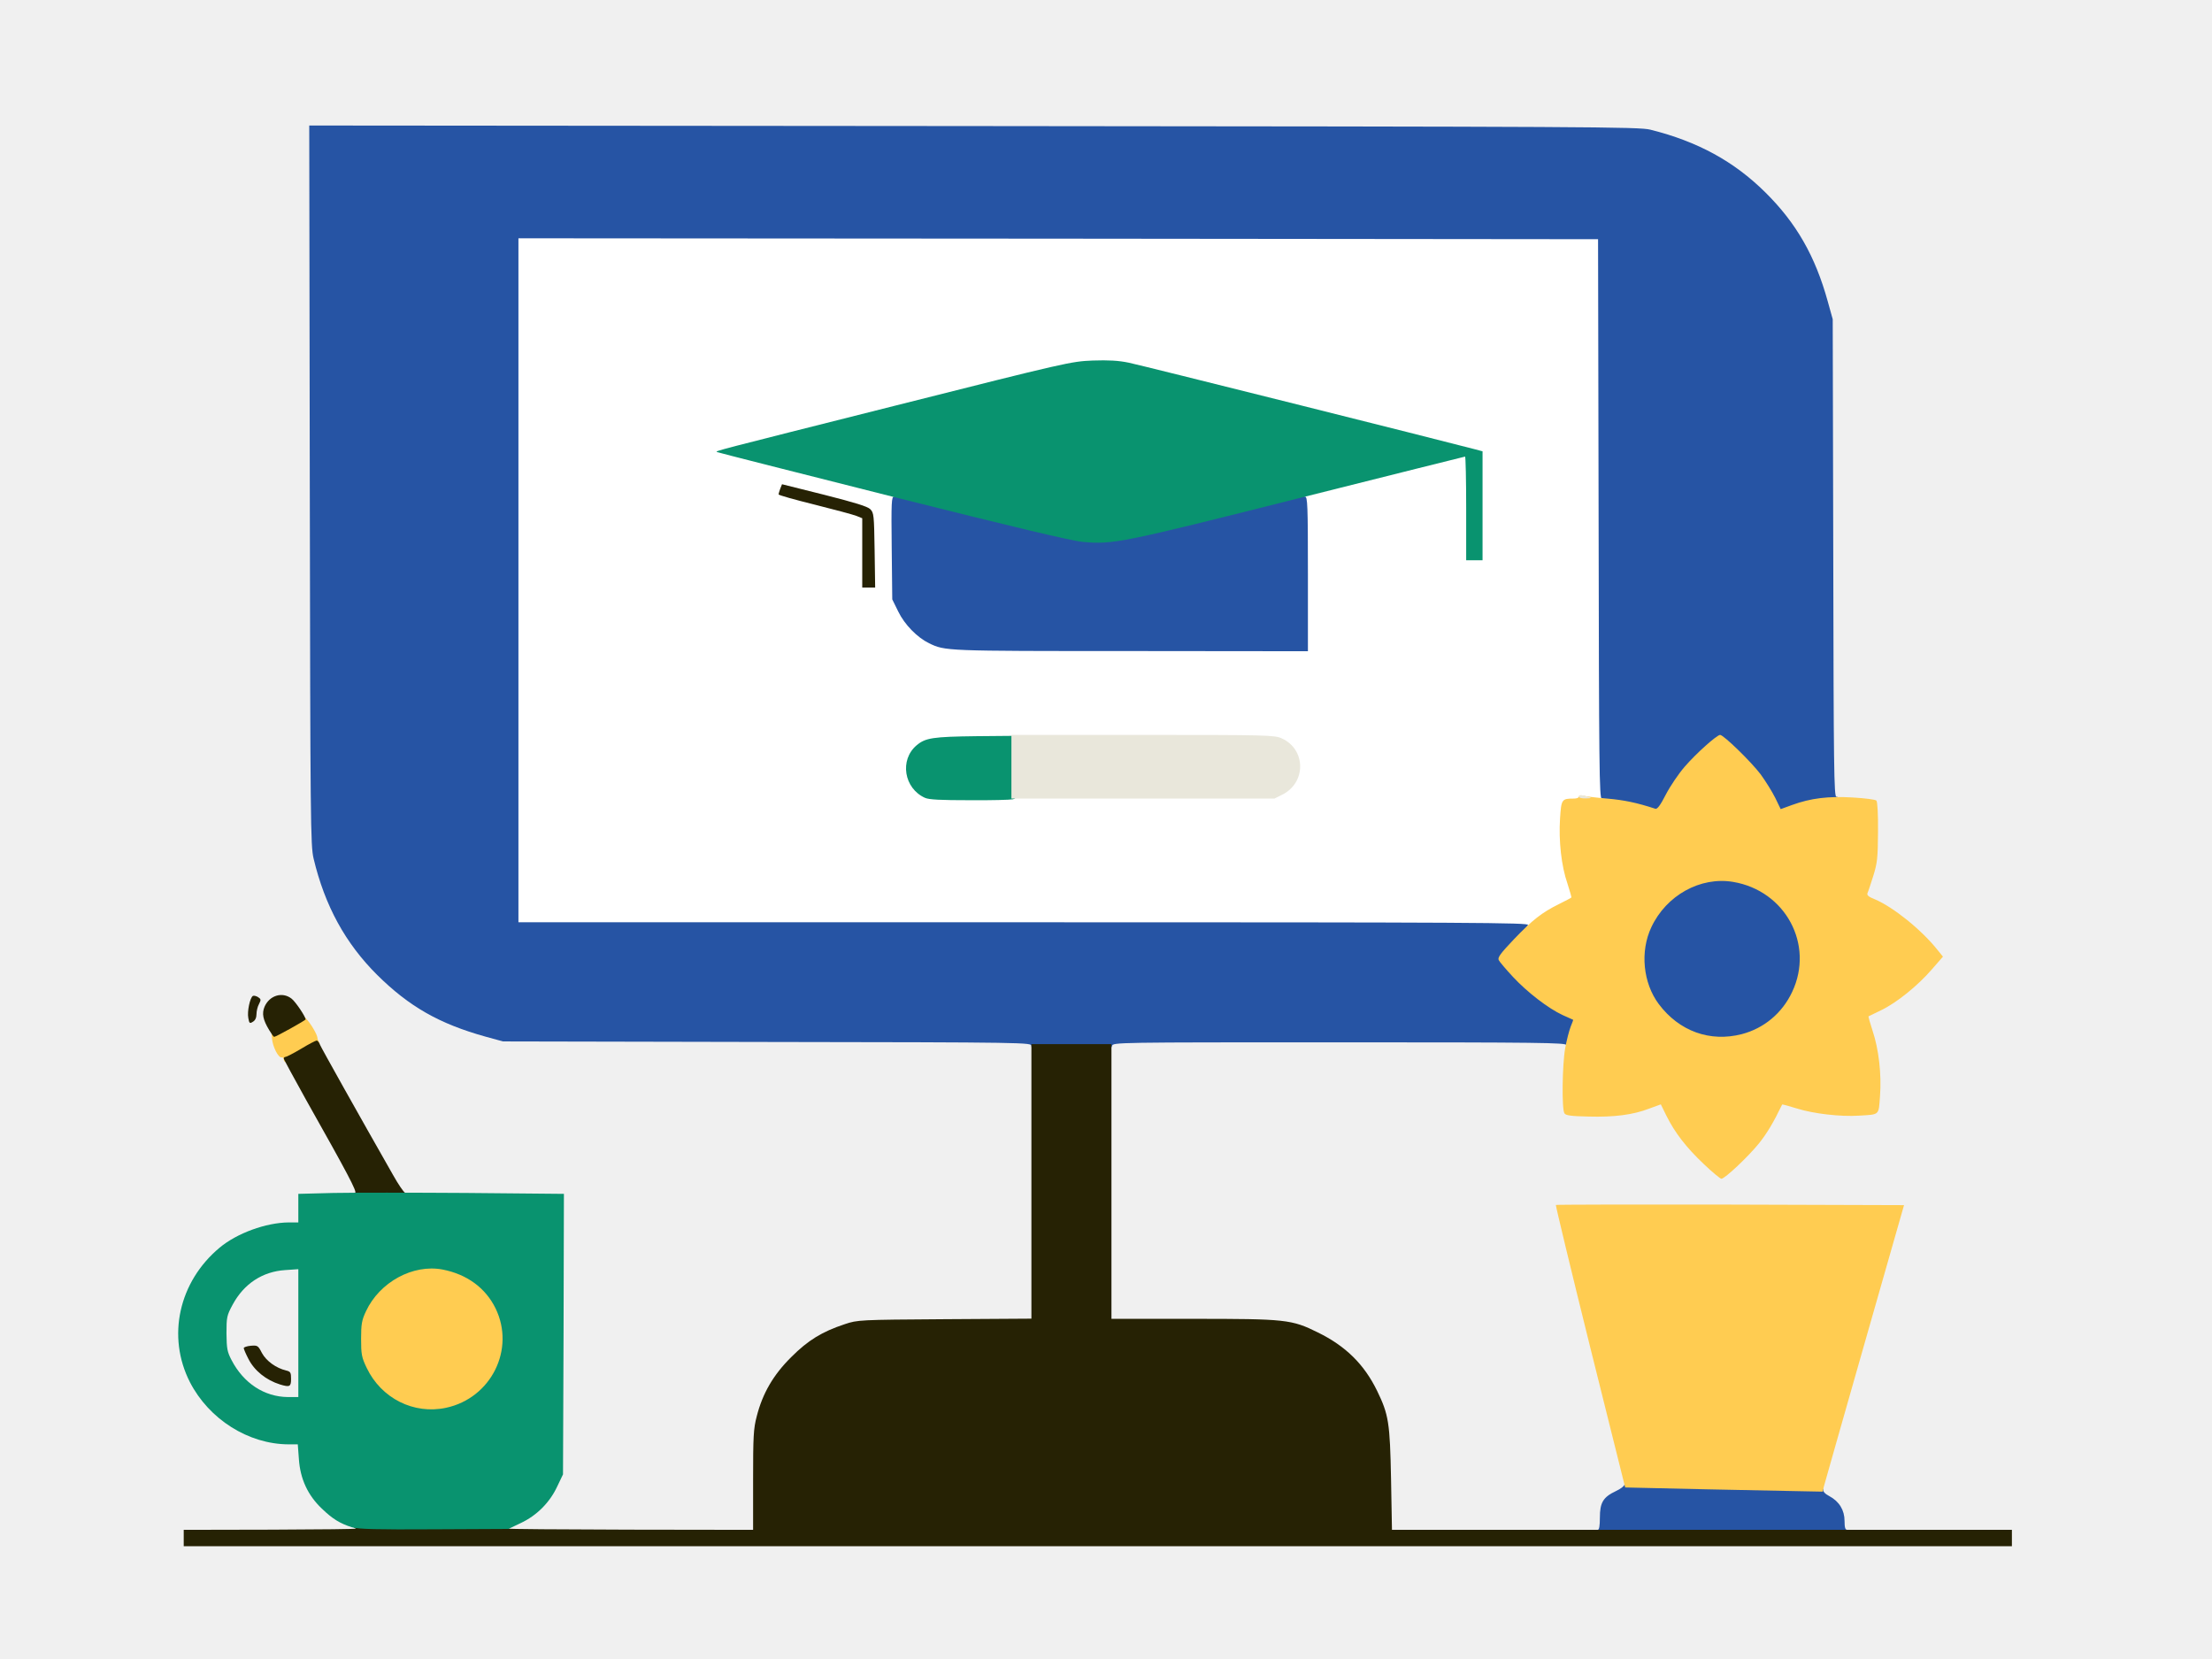
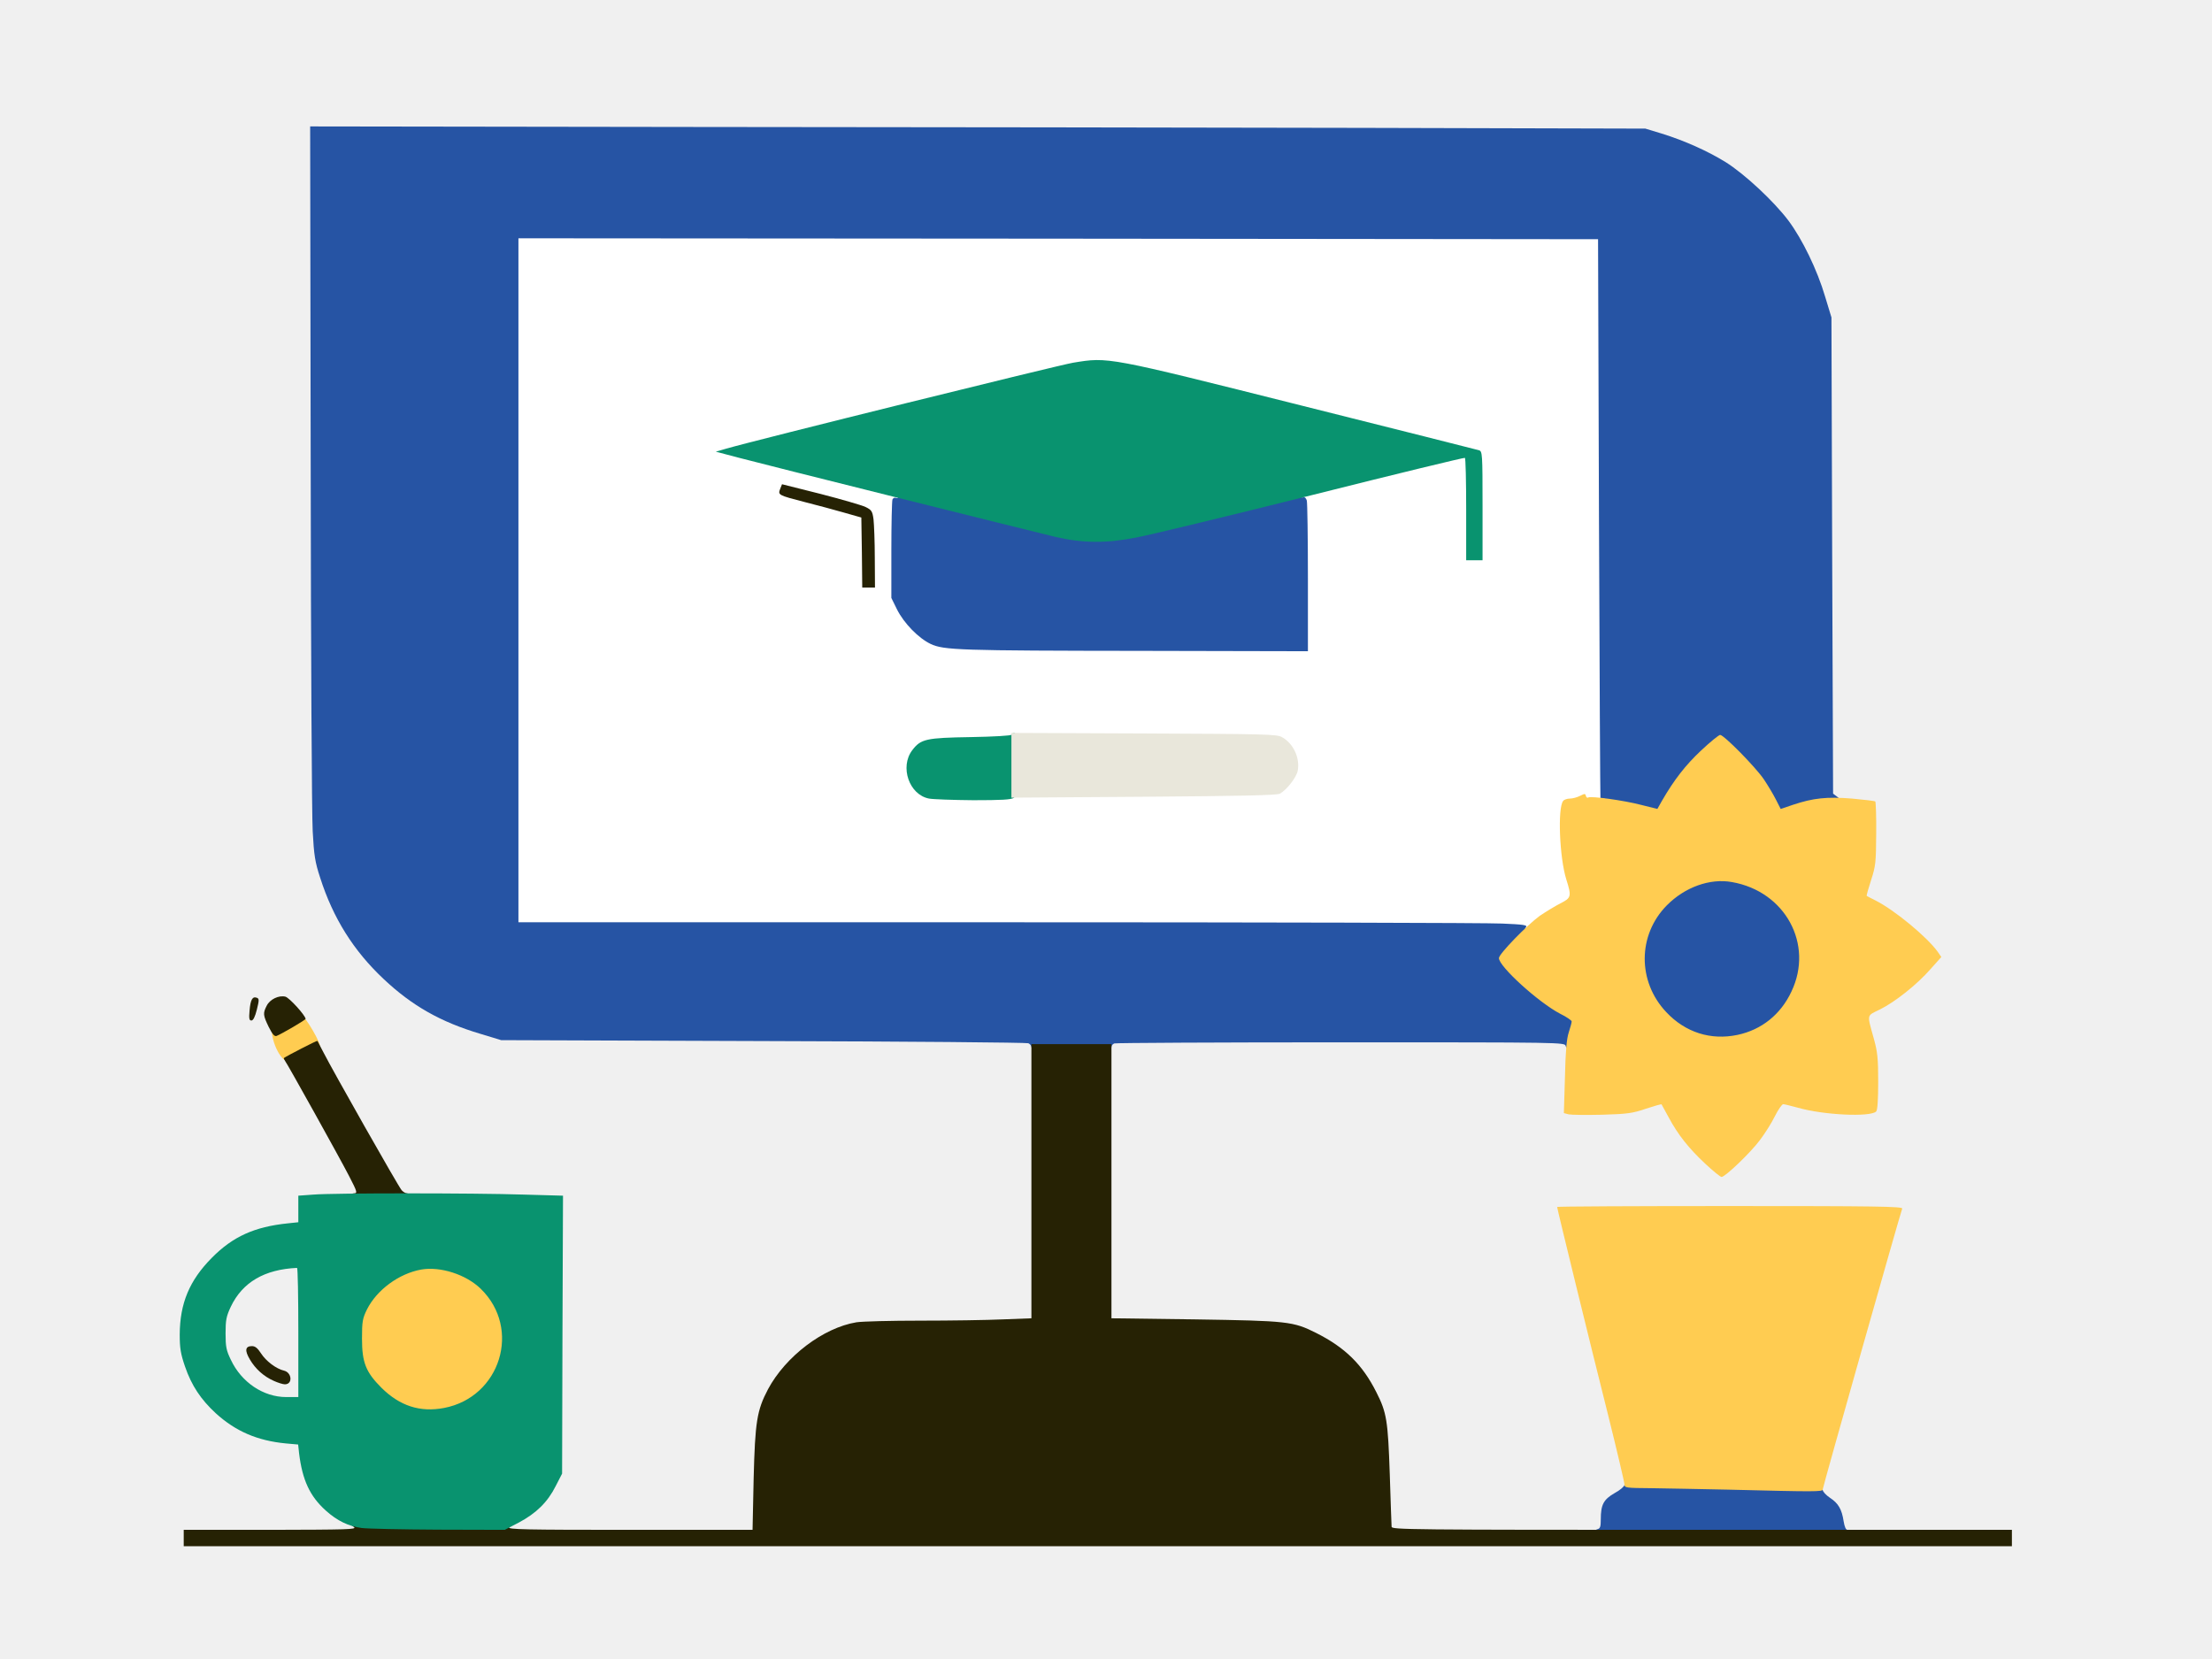
<svg xmlns="http://www.w3.org/2000/svg" viewBox="0 0 12160 9120">
  <g fill="#2654A4" style="transform:none">
-     <path d="M8770 8425c0-8 6-15 13-15 8 0 12-20 12-67 0-83 18-113 88-146 26-12 47-28 47-36 0-12 58-13 393-7 592 10 705 15 700 35-2 10 9 23 34 36 54 29 83 77 83 136 0 37 4 49 15 49 8 0 15 7 15 15 0 13-84 15-700 15s-700-2-700-15zM5670 5750c0-19-13-20-1452-22l-1453-3-95-26c-255-71-420-165-596-339-175-174-288-380-350-640-17-71-18-192-21-2053l-3-1977 3652 3c3408 3 3658 4 3721 20 260 65 459 174 631 344 171 169 275 351 344 601l27 97 3 1313c2 1148 4 1312 17 1312 8 0 15 6 15 13 0 9-27 18-81 26-45 7-112 23-149 37-104 37-114 35-149-36-16-33-44-81-62-106-37-55-151-177-190-205l-27-19-49 41c-82 70-169 179-215 266l-43 84-45-4c-25-3-76-14-115-26-38-12-105-24-147-28l-78-6-2-1536-3-1536-2938-3-2937-2v3700h5560v33c0 27-12 45-75 107-41 41-75 80-75 87 0 21 121 144 201 203 41 30 101 67 132 80 67 29 70 43 35 146-21 58-48 86-48 49 0-13-145-15-1246-15-1237 0-1246 0-1251 20-5 19-14 20-224 20-211 0-219-1-219-20z" />
-     <path d="M9324 5715c-137-37-254-150-295-286-18-58-20-89-17-182 3-101 6-119 35-180 77-162 231-257 418-257 242 0 422 151 456 382 36 248-95 466-316 523-72 18-212 19-281 0zM5160 3596c-115-31-202-102-252-204l-33-67-3-312-3-313h37c20 0 251 55 513 122l476 123 145-1h145l482-122c266-67 499-122 518-122h35v910l-1007-1c-769 0-1019-3-1053-13z" />
+     <path d="M8760 8426c0-7 9-16 20-19 17-4 20-14 20-55 0-80 15-109 76-144 30-16 54-37 54-45 0-14 38-15 353-9 642 12 737 16 737 36 0 10 18 29 40 44 46 30 65 63 75 129 5 30 12 47 21 47 8 0 14 7 14 15 0 13-85 15-705 15-594 0-705-2-705-14zM5670 5756c0-8-8-17-17-21-10-4-666-10-1458-12l-1440-5-115-35c-218-65-375-154-531-301-166-156-278-335-349-557-28-85-34-123-41-255-5-85-10-992-11-2015l-3-1860 2120 3c1166 1 2818 3 3670 5l1550 4 89 27c126 39 253 96 352 157 105 66 263 213 345 321 77 103 159 272 202 418l35 115 4 1309 5 1309 24 18c13 10 22 20 19 22s-40 9-83 16c-44 6-112 22-153 36-109 37-119 35-150-27-55-108-161-242-244-308l-39-31-82 78c-77 73-139 154-203 266-32 56-37 57-171 22-52-13-124-27-160-31s-66-7-67-8c-1 0-5-692-8-1536l-5-1535-2938-3-2937-2v3700h2633c1447 0 2696 3 2775 7l142 6v30c0 24-15 46-70 103-38 39-70 77-70 84 0 18 148 161 220 212 36 25 86 56 113 69 44 21 47 26 47 61 0 52-30 158-45 158-7 0-15-9-18-20-5-20-14-20-1235-20-677 0-1237 3-1246 6s-16 12-16 20c0 12-39 14-220 14s-220-2-220-14z" />
+     <path d="M9336 5719c-113-27-233-129-289-246-31-65-32-73-32-193 0-107 3-134 23-187 32-84 103-167 181-214 77-47 113-58 206-66 222-18 423 112 480 311 13 44 16 86 13 170-3 103-6 116-39 187-60 126-165 210-297 238-62 13-190 13-246 0zM5240 3600c-78-5-117-13-154-30-67-32-147-114-185-190l-31-63v-293c0-161 3-299 6-308s17-16 29-16c13 0 205 44 427 99 584 143 586 143 669 148 100 7 234-19 747-147 222-55 416-100 432-100 20 0 29 6 34 23 3 12 6 217 6 455v432l-937-2c-516 0-985-4-1043-8z" />
  </g>
-   <path fill="#FFF" d="M8400 5085c11-13-298-15-2769-15H2850V1310l2968 2 2967 3 3 1538c2 1357 4 1537 17 1537 8 0 15 7 15 15 0 12-15 15-77 14-129-1-130-1-136 89-7 102 9 230 39 318 13 39 24 86 24 105 0 33-4 37-52 59-28 13-80 43-115 67-62 42-131 61-103 28zm-1403-736c47-15 83-47 104-93 16-36 16-43 3-75-21-50-50-78-101-97-40-16-117-17-941-12-806 5-901 8-937 22-81 34-126 104-105 162 15 38 58 83 94 99 36 15 1831 9 1883-6zm193-1194c0-380-2-425-16-425-9 0-14-7-12-17 3-15 83-38 423-124 403-102 418-107 380-117-131-36-1724-435-1789-448-156-32-170-29-1161 220-495 125-908 230-919 234-12 5 125 43 405 113 336 84 425 109 427 122 2 10-3 17-13 17-14 0-16 28-13 283l3 282 33 67c35 72 104 142 169 174 90 43 85 43 1106 43l977 1v-425zm-2413-208c-1-45-3-5-3 88 0 94 2 130 3 82 2-48 2-125 0-170zm3343-166c0-230-2-270-15-275s-15 29-15 269c0 238 2 275 15 275s15-37 15-269z" style="transform:none" />
+   <path d="M8389 5097c9-12-14-15-132-20-78-4-1327-7-2774-7H2850V1310l2968 2 2967 3 5 1535c3 844 7 1536 8 1538 1 1 9 2 17 2s15 7 15 15c0 12-18 15-99 15-67 0-102 4-109 13-27 33-16 261 18 370 11 34 20 86 20 114v53l-52 26c-29 15-81 46-115 70-36 26-73 44-89 44-21 0-24-3-15-13zm-2854-737c4-7 255-10 721-10 794 0 740 5 807-69 27-30 37-50 37-75 0-42-34-94-80-120-34-21-50-21-732-24-444-2-698 0-698 6s-89 12-222 14c-193 3-228 6-261 22-41 20-83 69-88 101-9 65 50 142 118 155 59 12 391 12 398 0zm1655-1182c0-222-3-413-6-426-4-14-12-21-20-18-9 3-14-2-14-14s9-22 23-25c12-3 206-52 431-109l409-103-124-31c-720-185-1738-434-1790-438-44-5-102-1-170 11-87 14-1783 433-1829 451-20 8-21 8 400 114 195 50 374 95 398 101 31 9 42 16 42 31 0 13-5 18-14 15-8-3-17 1-20 9-3 9-6 134-6 278v263l31 63c38 76 118 158 185 190 73 34 154 37 1167 38l907 2v-402zm-2413-190c-1-40-3-8-3 72s2 112 3 73c2-40 2-106 0-145zm3343-207c0-230-2-270-15-275s-15 29-15 269c0 238 2 275 15 275s15-37 15-269z" fill="#FFF" style="transform:none" />
  <g fill="#FFCC51" style="transform:none">
-     <path d="m9374 8187-440-10-193-774c-106-427-190-777-188-779s433-3 959-2l955 3-217 760c-119 418-220 772-224 788l-6 27-103-2c-56-1-300-6-543-11zM2260 7769c-113-22-221-108-274-219-30-62-31-71-31-190 0-115 2-130 27-182 86-183 291-274 506-223 84 20 136 48 191 104 91 90 132 227 112 371-24 173-143 303-309 339-61 13-157 13-222 0zM9365 6398c-95-90-158-171-205-266l-30-61-63 23c-90 35-196 48-335 44-96-2-125-6-132-18-15-23-12-265 4-356 8-45 22-98 30-119 9-21 15-39 14-39-2-1-28-13-58-26-78-36-194-125-273-210-38-41-73-82-78-92-7-14 8-35 82-113 103-108 156-149 249-195 36-18 67-34 68-36 2-1-8-35-21-76-34-97-49-237-41-359 7-106 9-109 77-109 15 0 27-5 27-11 0-7 9-9 23-5 12 4 72 11 132 16 92 8 161 22 265 56 11 3 28-20 58-79 24-46 70-114 103-152 62-72 177-175 195-175 19 0 171 148 223 217 27 37 63 95 80 129l30 62 63-23c102-37 198-49 333-41 66 4 124 11 130 17s10 75 9 172c-1 144-4 171-26 242-14 44-28 87-32 95-4 11 6 20 39 33 101 42 258 168 346 279l30 37-62 71c-77 89-193 183-279 224-36 17-67 32-68 33-2 1 8 36 22 79 34 101 50 240 41 359-8 108 0 101-115 108-101 7-252-11-341-39-44-14-82-24-82-22-49 101-82 156-127 213-60 74-187 194-207 195-6 0-51-37-98-82zm210-713c122-32 222-115 277-232 123-260-37-557-325-605-180-30-367 74-449 249-63 133-46 307 41 423 112 149 281 210 456 165zM1560 5825c0-8-5-14-11-12-19 4-51-61-54-106l-3-43 83-44 83-44 25 24c25 26 61 87 62 105 0 6 4 16 8 23 12 18 3 27-74 71-73 43-119 52-119 26z" />
+     <path d="M9500 8189c-151-3-341-7-422-8-141-1-148-2-148-21 0-11-40-181-89-378-96-381-281-1138-281-1147 0-3 428-5 951-5 796 0 950 2 946 14-12 31-437 1532-437 1544 0 13-37 13-520 1zM2261 7769c-106-21-228-118-276-221-23-48-25-65-25-189 0-127 2-138 27-190 80-161 274-254 461-220 164 29 277 121 325 265 22 65 23 214 1 286-60 204-274 316-513 269zM9375 6398c-91-85-150-159-201-254-21-38-39-71-40-73-2-2-41 9-86 24-73 25-102 29-240 33-87 2-169 1-184-2l-27-7 6-197c3-141 9-211 21-247 9-27 16-54 16-60 0-5-28-25-63-42-119-62-337-260-337-306 0-23 154-181 224-232 34-23 85-54 114-69 60-30 62-38 32-133-37-119-48-391-17-430 5-7 22-13 37-13s41-7 56-15c26-13 29-13 32 0 2 8 8 13 13 9 15-9 197 16 292 41l88 22 26-46c66-114 128-194 213-274 51-48 99-87 106-87 21 0 196 178 241 245 22 33 52 83 66 111l26 51 68-23c111-37 186-45 324-34 67 6 125 13 128 16s6 83 5 177c-1 159-3 178-28 255-15 46-26 85-24 87 2 1 23 13 48 25 105 53 283 200 342 282l20 29-59 66c-73 84-196 182-280 223-73 36-70 22-32 160 20 72 24 108 24 237 0 100-4 156-11 163-32 32-290 20-432-21-37-10-73-19-79-19-7 0-28 30-47 68-18 37-55 95-81 129-50 68-191 203-211 203-7 0-46-32-89-72zm177-709c132-28 237-112 296-238 124-260-34-551-327-602-121-22-259 28-358 128-161 163-162 419-3 587 105 112 245 156 392 125zM1552 5816c-24-26-46-74-55-121-5-29-2-32 71-72 42-24 81-43 88-43 19 0 115 165 102 175-18 14-158 85-169 85-8 0-24-11-37-24z" />
  </g>
  <g fill="#262204" style="transform:none">
-     <path d="M1010 8455v-45l483-1c265-1 474-3 464-6-9-2-15-9-12-14 8-12 852-12 860 0 3 5-3 12-12 14-10 3 289 5 665 6l682 1v-273c0-240 2-283 20-351 32-126 91-228 190-326 92-92 168-139 295-181 69-23 79-24 548-27l477-3V5740h440v1510h445c513 0 545 3 690 75 153 75 254 175 325 320 64 132 71 175 77 488l5 277h3408v90H1010v-45zM1540 7611c-77-24-142-76-175-142-14-27-25-53-25-58s17-11 39-13c37-3 40-1 61 40 24 44 78 83 133 96 24 6 27 11 27 46 0 43-7 47-60 31zM1940 6571c0-5 5-11 12-13 13-5-42-108-269-511-67-121-123-223-123-228s4-9 10-9c5 0 44-20 86-45 41-25 80-45 85-45s13 10 18 23c8 19 210 380 401 715 29 52 59 96 67 99 40 16-3 23-137 23-84 0-150-4-150-9zM1480 5663c-35-58-41-91-26-128 27-63 98-85 149-45 22 17 77 99 77 114 0 5-163 96-173 96-3 0-15-17-27-37zM1365 5596c-7-35 9-111 25-121 5-3 18 0 28 6 17 11 18 15 6 38-8 14-14 40-14 56 0 19-7 35-20 42-17 11-20 9-25-21zM4740 3039v-190l-32-13c-18-7-122-35-230-62-109-27-198-52-198-56 0-3 4-18 9-31l10-25 232 58c169 43 238 64 253 79 20 20 21 33 24 226l3 205h-71v-191z" />
+     <path d="M1010 8455v-45h478c420-1 475-2 458-15-11-8-18-16-15-18 2-2 201-1 442 1 371 4 436 6 426 18s90 14 663 14h675l6-282c8-313 18-375 79-491 97-181 304-338 486-368 32-5 190-9 352-9s366-3 453-7l157-6V5740h440v1507l458 6c512 8 541 11 668 75 159 80 254 174 330 325 57 112 64 156 74 452 5 149 9 278 10 288 0 16 88 17 1705 17h1705v90H1010v-45zM1505 7591c-56-25-101-66-131-117-30-50-26-74 11-74 18 0 31 11 50 40 27 42 83 85 127 95 43 11 48 75 4 75-11 0-39-9-61-19zM1930 6575c0-8 7-15 15-15 21 0 20-6-26-95-51-99-338-615-352-633-5-7-8-14-6-16 15-11 181-97 184-94 1 1 16 30 33 63 48 95 412 738 430 758 8 9 21 17 29 17 7 0 13 7 13 15 0 13-24 15-160 15s-160-2-160-15zM1477 5645c-31-64-32-75-11-116 18-36 67-59 103-50 22 6 109 102 111 122 0 6-132 83-160 94-11 4-23-10-43-50zM1372 5555c5-60 16-79 40-70 13 5 13 13 0 65-10 40-20 60-30 60-12 0-14-11-10-55zM4738 3038l-3-193-95-27c-52-15-149-41-216-58-147-38-148-39-135-73l10-25 211 53c116 30 227 62 248 72 33 16 38 23 44 68 3 28 7 123 7 213l1 162h-70l-2-192z" />
  </g>
  <g fill="#09936F" style="transform:none">
-     <path d="M1935 8396c-66-21-107-46-166-103-77-73-119-164-126-273l-6-80h-51c-221-1-437-138-542-342-128-251-61-552 163-739 96-80 255-138 381-139h52v-157l193-5c106-2 434-2 730 0l537 5-2 771-3 771-32 67c-41 88-113 160-201 201l-67 32-410 2c-310 2-420-1-450-11zm517-657c248-53 382-322 272-547-55-112-157-187-291-213-163-31-346 69-421 229-23 49-27 70-27 152 0 85 3 102 31 160 80 167 258 257 436 219zm-812-410v-352l-72 5c-125 8-227 75-289 190-32 59-34 69-34 158 1 84 4 101 28 147 66 127 180 202 310 203h57v-351zM5085 4386c-116-52-141-209-46-289 49-41 89-47 329-50l222-2v171c0 170 0 172-22 178-13 3-120 6-238 5-158 0-223-3-245-13zM8060 2795c0-157-3-285-6-285s-416 104-919 230c-971 245-1018 254-1182 239-60-5-395-85-1048-249-528-133-961-243-964-245-6-7-36 1 984-256 939-237 963-242 1081-247 88-3 143 0 200 12 60 12 1713 426 1907 477l37 10v599h-90v-285z" />
+     <path d="M1989 8400c-72-9-136-40-198-96-88-79-129-168-147-316l-5-47-67-6c-158-15-277-67-386-166-82-76-133-152-169-257-24-70-29-101-29-176 1-171 53-297 177-422 115-116 233-170 418-189l57-6v-146l83-6c107-9 880-9 1157 0l215 6-3 764-2 764-35 68c-44 88-107 150-203 201l-77 40-365-1c-201-1-390-5-421-9zm452-660c310-59 427-436 202-655-81-79-222-124-327-106-123 22-245 112-299 220-24 49-27 66-27 160 0 131 21 184 107 270 101 100 212 136 344 111zm-801-415c0-195-3-355-7-355-179 8-300 79-364 213-25 53-29 74-29 147s4 94 29 145c58 124 179 205 304 205h67v-355zM5107 4390c-109-21-162-174-92-266 47-62 76-68 323-72 123-2 222-8 222-13s7-9 15-9c13 0 15 26 15 171 0 152-2 173-17 185-14 10-67 13-223 13-113-1-222-5-243-9zM8060 2801c0-154-3-282-7-284-5-2-381 89-838 204-456 114-893 220-969 234-167 33-296 31-446-4-166-40-1610-400-1740-435l-125-33 55-16c169-49 1822-458 1909-473 195-32 183-34 1254 235 527 132 967 243 977 246 19 6 20 17 20 306v299h-90v-279z" />
  </g>
-   <g fill="#E9E7DB" style="transform:none">
-     <path d="M5560 4215v-175h723c681 0 724 1 763 19 133 60 136 242 4 309l-44 22H5560v-175zM8680 4380c0-11 14-11 50 0 22 7 21 8-12 9-21 1-38-3-38-9z" />
-   </g>
+   <path d="M5560 4207v-178l728 3c667 3 730 4 759 20 63 35 100 114 87 185-7 36-59 104-98 126-16 9-210 13-749 17l-727 5v-178z" fill="#E9E7DB" style="transform:none" />
</svg>
